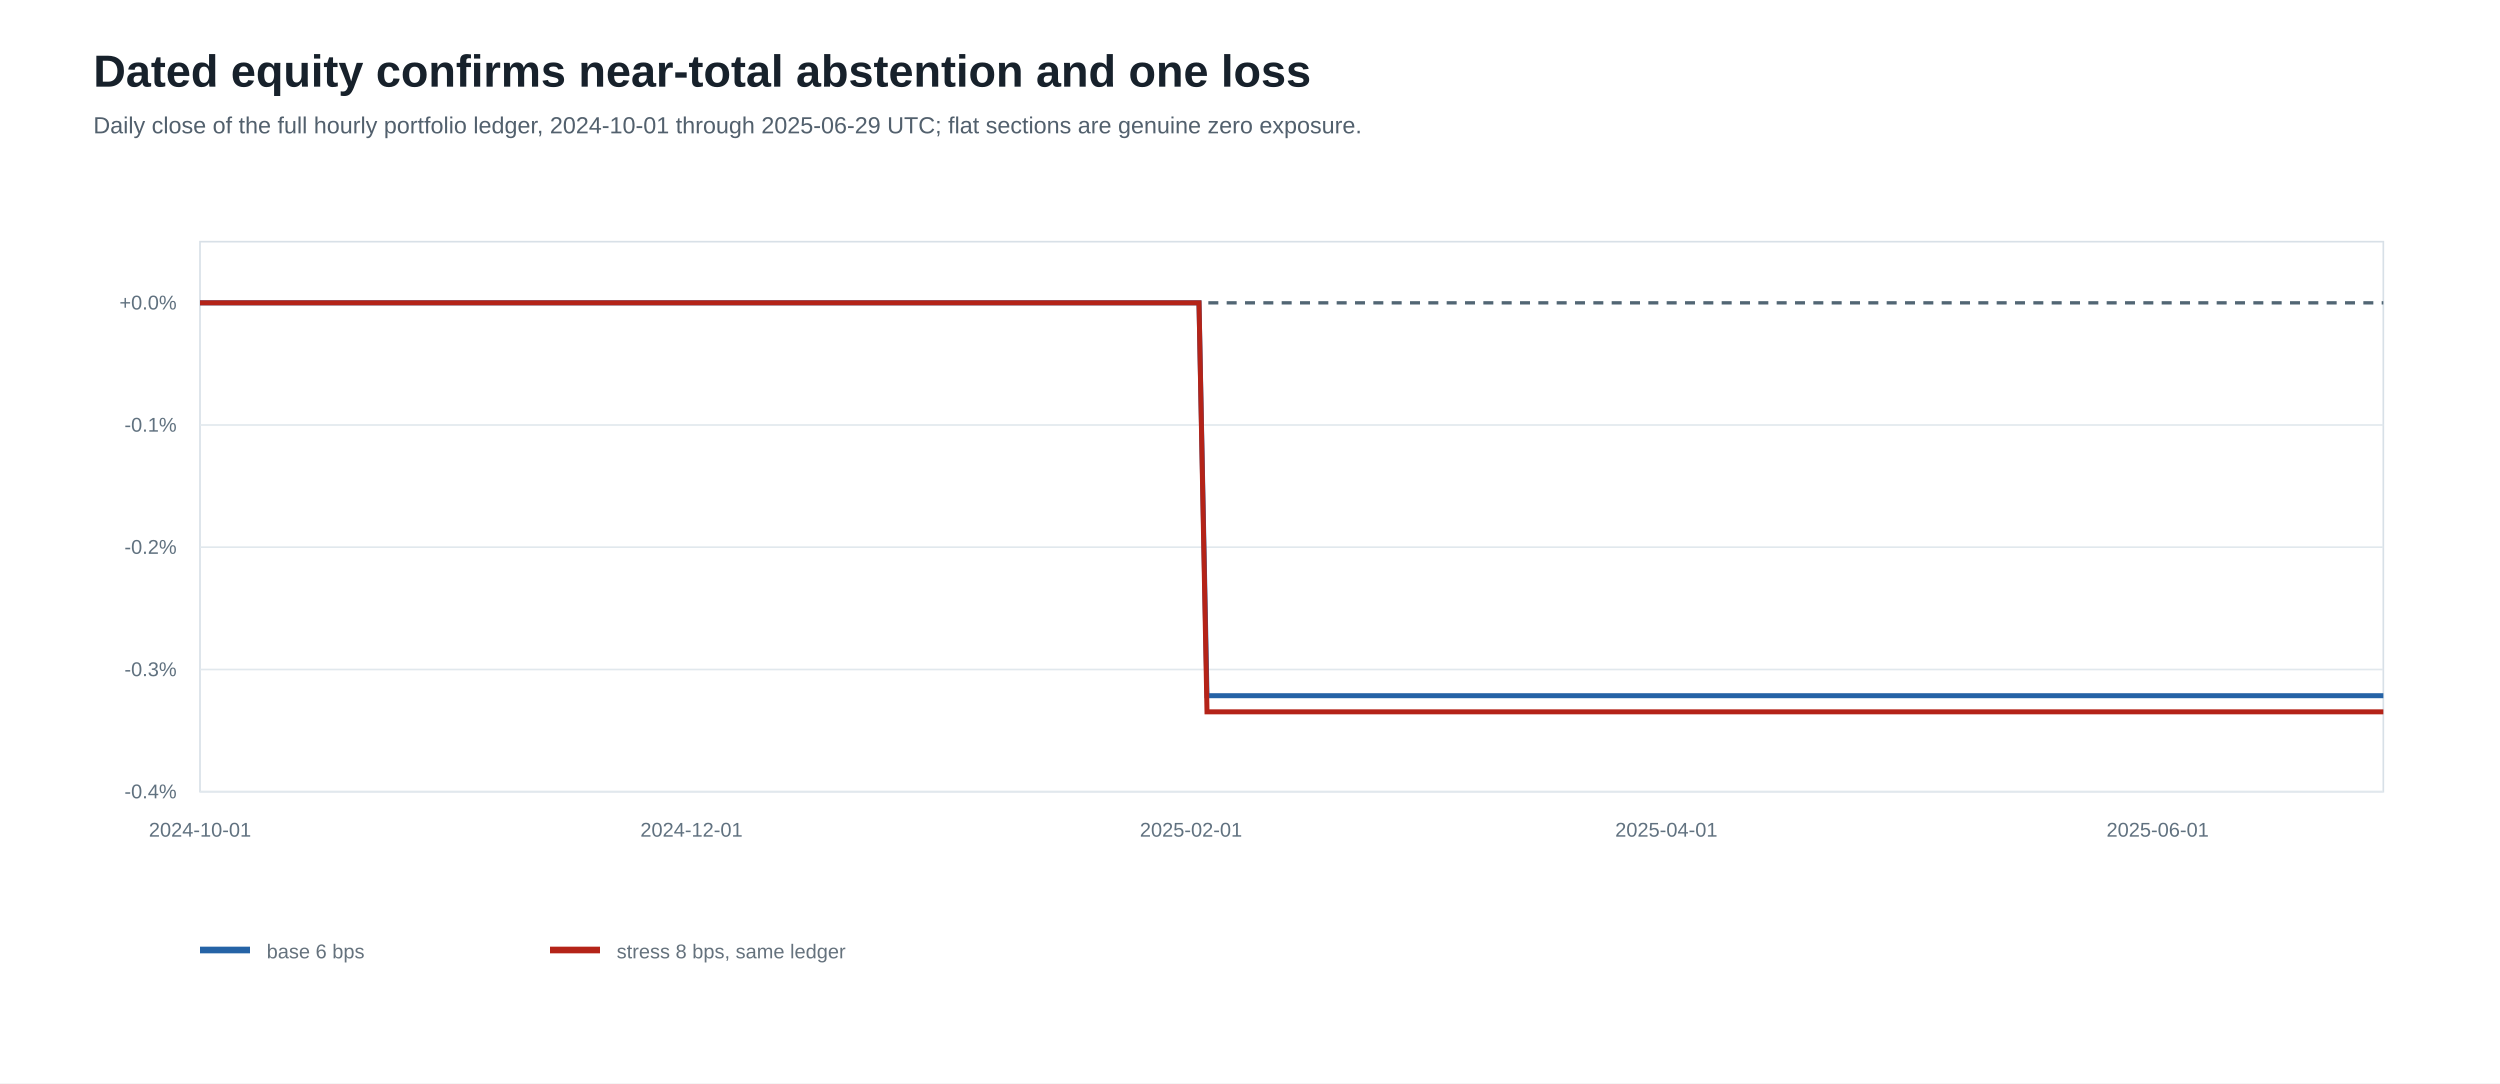
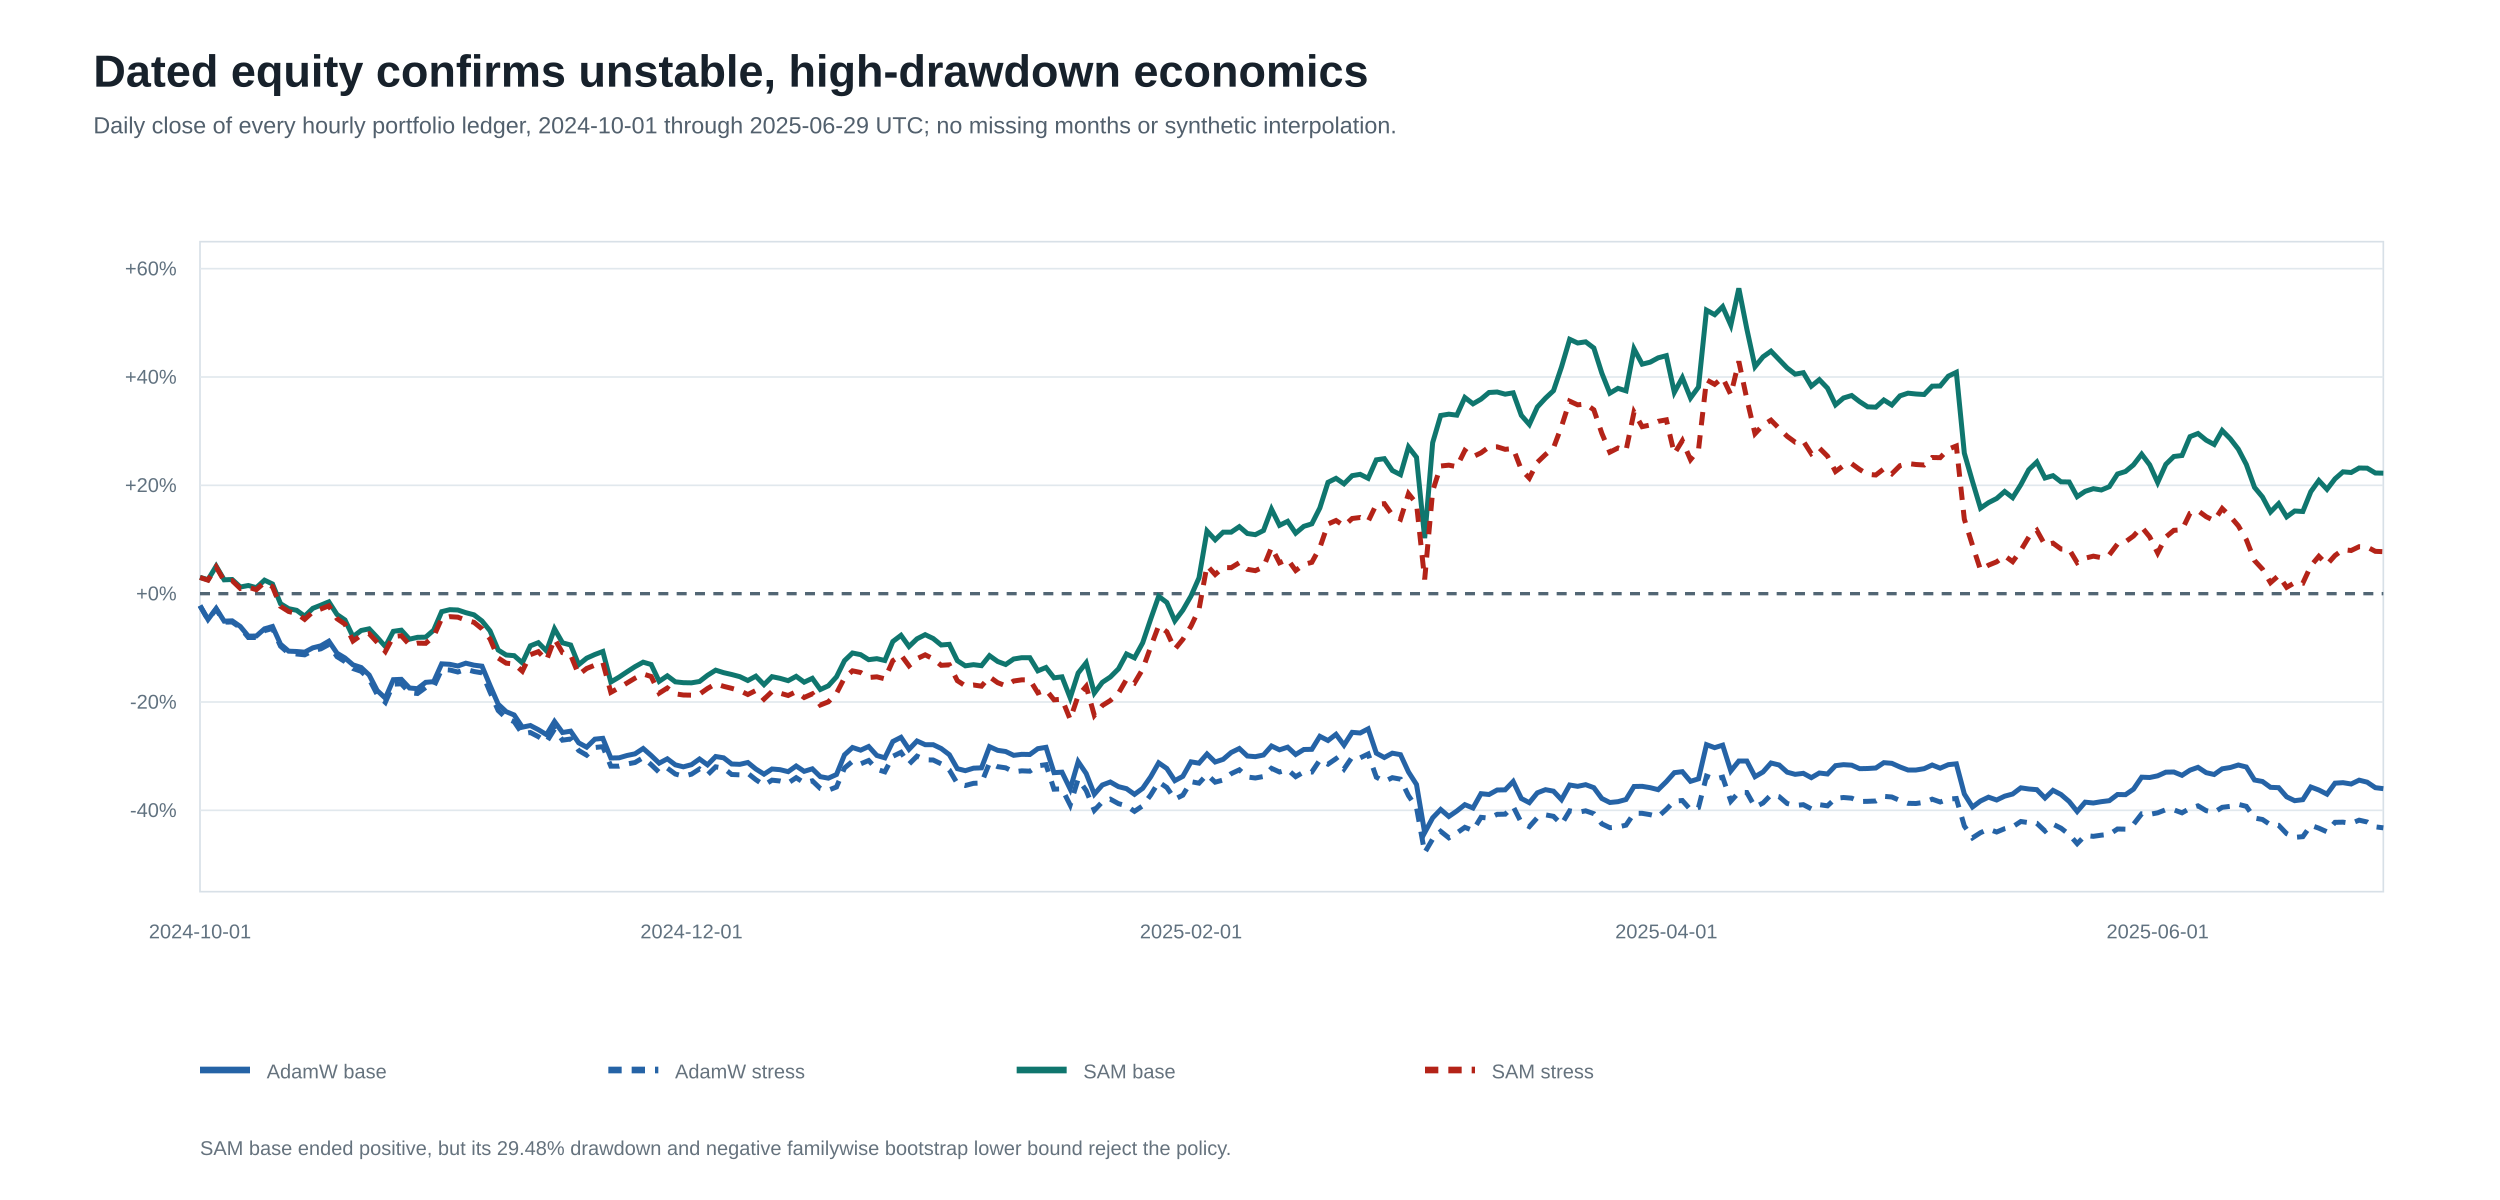
- <svg xmlns="http://www.w3.org/2000/svg" width="1500" height="650" viewBox="0 0 1500 650" role="img" aria-labelledby="title desc">
+ <svg xmlns="http://www.w3.org/2000/svg" width="1500" height="720" viewBox="0 0 1500 720" role="img" aria-labelledby="title desc">
  <rect width="100%" height="100%" fill="#ffffff" />
  <style>text{font-family:"Segoe UI",Arial,sans-serif;letter-spacing:0}.title{font-size:27px;font-weight:700;fill:#17212b}.subtitle{font-size:14px;fill:#52606d}.label{font-size:13px;fill:#263746}.axis{font-size:12px;fill:#60717f}.value{font-size:12px;font-weight:650;fill:#263746}.note{font-size:12px;fill:#65727d}.grid{stroke:#e1e8ed;stroke-width:1}.zero{stroke:#526674;stroke-width:2;stroke-dasharray:6 5}</style>
-   <text x="56" y="52" class="title">Dated equity confirms near-total abstention and one loss</text>
-   <text x="56" y="80" class="subtitle">Daily close of the full hourly portfolio ledger, 2024-10-01 through 2025-06-29 UTC; flat sections are genuine zero exposure.</text>
-   <rect x="120" y="145" width="1310" height="330" fill="#ffffff" stroke="#d8e0e7" />
-   <line x1="120" y1="475.0" x2="1430" y2="475.0" class="grid" />
-   <text x="106" y="479.0" text-anchor="end" class="axis">-0.4%</text>
-   <line x1="120" y1="401.7" x2="1430" y2="401.7" class="grid" />
-   <text x="106" y="405.7" text-anchor="end" class="axis">-0.3%</text>
-   <line x1="120" y1="328.3" x2="1430" y2="328.3" class="grid" />
-   <text x="106" y="332.3" text-anchor="end" class="axis">-0.2%</text>
-   <line x1="120" y1="255.0" x2="1430" y2="255.0" class="grid" />
-   <text x="106" y="259.0" text-anchor="end" class="axis">-0.1%</text>
-   <line x1="120" y1="181.7" x2="1430" y2="181.7" class="zero" />
-   <text x="106" y="185.7" text-anchor="end" class="axis">+0.0%</text>
-   <polyline points="120.0,181.7 124.8,181.7 129.7,181.7 134.5,181.7 139.3,181.7 144.2,181.7 149.0,181.7 153.8,181.7 158.7,181.7 163.5,181.7 168.3,181.7 173.2,181.7 178.0,181.7 182.8,181.7 187.7,181.7 192.5,181.7 197.3,181.7 202.2,181.7 207.0,181.7 211.8,181.7 216.7,181.7 221.5,181.7 226.3,181.7 231.2,181.7 236.0,181.7 240.8,181.7 245.7,181.7 250.5,181.7 255.4,181.7 260.2,181.7 265.0,181.7 269.9,181.7 274.7,181.7 279.5,181.7 284.4,181.7 289.2,181.7 294.0,181.7 298.9,181.7 303.7,181.7 308.5,181.7 313.4,181.7 318.2,181.7 323.0,181.7 327.9,181.7 332.7,181.7 337.5,181.7 342.4,181.7 347.2,181.7 352.0,181.7 356.9,181.7 361.7,181.7 366.5,181.7 371.4,181.7 376.2,181.7 381.0,181.7 385.9,181.7 390.7,181.7 395.5,181.7 400.4,181.7 405.2,181.7 410.0,181.7 414.9,181.7 419.7,181.7 424.5,181.7 429.4,181.7 434.2,181.7 439.0,181.7 443.9,181.7 448.7,181.7 453.5,181.7 458.4,181.7 463.2,181.7 468.0,181.7 472.9,181.7 477.7,181.7 482.5,181.7 487.4,181.7 492.2,181.7 497.0,181.7 501.9,181.7 506.7,181.7 511.5,181.7 516.4,181.7 521.2,181.7 526.1,181.7 530.9,181.7 535.7,181.7 540.6,181.7 545.4,181.7 550.2,181.7 555.1,181.7 559.9,181.7 564.7,181.7 569.6,181.7 574.4,181.7 579.2,181.7 584.1,181.7 588.9,181.7 593.7,181.7 598.6,181.7 603.4,181.7 608.2,181.7 613.1,181.7 617.9,181.7 622.7,181.7 627.6,181.7 632.4,181.7 637.2,181.7 642.1,181.7 646.9,181.7 651.7,181.7 656.6,181.7 661.4,181.7 666.2,181.7 671.1,181.7 675.9,181.7 680.7,181.7 685.6,181.7 690.4,181.7 695.2,181.7 700.1,181.7 704.9,181.7 709.7,181.7 714.6,181.7 719.4,181.7 724.2,417.4 729.1,417.4 733.9,417.4 738.7,417.4 743.6,417.4 748.4,417.4 753.2,417.4 758.1,417.4 762.9,417.4 767.7,417.4 772.6,417.4 777.4,417.4 782.3,417.4 787.1,417.4 791.9,417.4 796.8,417.4 801.6,417.4 806.4,417.4 811.3,417.4 816.1,417.4 820.9,417.4 825.8,417.4 830.6,417.4 835.4,417.4 840.3,417.4 845.1,417.4 849.9,417.4 854.8,417.4 859.6,417.4 864.4,417.4 869.3,417.4 874.1,417.4 878.9,417.4 883.8,417.4 888.6,417.4 893.4,417.4 898.3,417.4 903.1,417.4 907.9,417.4 912.8,417.4 917.6,417.4 922.4,417.4 927.3,417.4 932.1,417.4 936.9,417.4 941.8,417.4 946.6,417.4 951.4,417.4 956.3,417.4 961.1,417.4 965.9,417.4 970.8,417.4 975.6,417.4 980.4,417.4 985.3,417.4 990.1,417.4 994.9,417.4 999.8,417.4 1004.6,417.4 1009.4,417.4 1014.3,417.4 1019.1,417.4 1023.9,417.4 1028.8,417.4 1033.6,417.4 1038.5,417.4 1043.3,417.4 1048.1,417.4 1053.0,417.4 1057.8,417.4 1062.6,417.4 1067.5,417.4 1072.3,417.4 1077.1,417.4 1082.0,417.4 1086.8,417.4 1091.6,417.4 1096.5,417.4 1101.3,417.4 1106.1,417.4 1111.0,417.4 1115.8,417.4 1120.6,417.4 1125.5,417.4 1130.3,417.4 1135.1,417.4 1140.0,417.4 1144.8,417.4 1149.6,417.4 1154.5,417.4 1159.3,417.4 1164.1,417.4 1169.0,417.4 1173.8,417.4 1178.6,417.4 1183.5,417.4 1188.3,417.4 1193.1,417.4 1198.0,417.4 1202.8,417.4 1207.6,417.4 1212.5,417.4 1217.3,417.4 1222.1,417.4 1227.0,417.4 1231.8,417.4 1236.6,417.4 1241.5,417.4 1246.3,417.4 1251.1,417.4 1256.0,417.4 1260.8,417.4 1265.6,417.4 1270.5,417.4 1275.3,417.4 1280.1,417.4 1285.0,417.4 1289.8,417.4 1294.6,417.4 1299.5,417.4 1304.3,417.4 1309.2,417.4 1314.0,417.4 1318.8,417.4 1323.7,417.4 1328.5,417.4 1333.3,417.4 1338.2,417.4 1343.0,417.4 1347.8,417.4 1352.7,417.4 1357.5,417.4 1362.3,417.4 1367.2,417.4 1372.0,417.4 1376.8,417.4 1381.7,417.4 1386.5,417.4 1391.3,417.4 1396.2,417.4 1401.0,417.4 1405.8,417.4 1410.7,417.4 1415.5,417.4 1420.3,417.4 1425.2,417.4 1430.0,417.4" fill="none" stroke="#2563a6" stroke-width="3" />
-   <polyline points="120.0,181.7 124.8,181.7 129.7,181.7 134.5,181.7 139.3,181.7 144.2,181.7 149.0,181.7 153.8,181.7 158.7,181.7 163.5,181.7 168.3,181.7 173.2,181.7 178.0,181.7 182.8,181.7 187.7,181.7 192.5,181.7 197.3,181.7 202.2,181.7 207.0,181.7 211.8,181.7 216.7,181.7 221.5,181.7 226.3,181.7 231.2,181.7 236.0,181.7 240.8,181.7 245.7,181.7 250.5,181.7 255.4,181.7 260.2,181.7 265.0,181.7 269.9,181.7 274.7,181.7 279.5,181.7 284.4,181.7 289.2,181.7 294.0,181.7 298.9,181.7 303.7,181.7 308.5,181.7 313.4,181.7 318.2,181.7 323.0,181.7 327.9,181.7 332.7,181.7 337.5,181.7 342.4,181.7 347.2,181.7 352.0,181.7 356.9,181.7 361.7,181.7 366.5,181.7 371.4,181.7 376.2,181.7 381.0,181.7 385.9,181.7 390.7,181.7 395.5,181.7 400.4,181.7 405.2,181.7 410.0,181.7 414.9,181.7 419.7,181.7 424.5,181.7 429.4,181.7 434.2,181.7 439.0,181.7 443.9,181.7 448.7,181.7 453.5,181.7 458.4,181.7 463.2,181.7 468.0,181.7 472.9,181.7 477.7,181.7 482.5,181.7 487.4,181.7 492.2,181.7 497.0,181.7 501.9,181.7 506.7,181.7 511.5,181.7 516.4,181.7 521.2,181.7 526.1,181.7 530.9,181.7 535.7,181.7 540.6,181.7 545.4,181.7 550.2,181.7 555.1,181.7 559.9,181.7 564.7,181.7 569.6,181.7 574.4,181.7 579.2,181.7 584.1,181.7 588.9,181.7 593.7,181.7 598.6,181.7 603.4,181.7 608.2,181.7 613.1,181.7 617.9,181.7 622.7,181.7 627.6,181.7 632.4,181.7 637.2,181.7 642.1,181.7 646.9,181.7 651.7,181.7 656.6,181.7 661.4,181.7 666.2,181.7 671.1,181.7 675.9,181.7 680.7,181.7 685.6,181.7 690.4,181.7 695.2,181.7 700.1,181.7 704.9,181.7 709.7,181.7 714.6,181.7 719.4,181.7 724.2,427.1 729.1,427.1 733.9,427.1 738.7,427.1 743.6,427.1 748.4,427.1 753.2,427.1 758.1,427.1 762.9,427.1 767.7,427.1 772.6,427.1 777.4,427.1 782.3,427.1 787.1,427.1 791.9,427.1 796.8,427.1 801.6,427.1 806.4,427.1 811.3,427.1 816.1,427.1 820.9,427.1 825.8,427.1 830.6,427.1 835.4,427.1 840.3,427.1 845.1,427.1 849.9,427.1 854.8,427.1 859.6,427.1 864.4,427.1 869.3,427.1 874.1,427.1 878.9,427.1 883.8,427.1 888.6,427.1 893.4,427.1 898.3,427.1 903.1,427.1 907.9,427.1 912.8,427.1 917.6,427.1 922.4,427.1 927.3,427.1 932.1,427.1 936.9,427.1 941.8,427.1 946.6,427.1 951.4,427.1 956.3,427.1 961.1,427.1 965.9,427.1 970.8,427.1 975.6,427.1 980.4,427.1 985.3,427.1 990.1,427.1 994.9,427.1 999.8,427.1 1004.6,427.1 1009.4,427.1 1014.3,427.1 1019.1,427.1 1023.9,427.1 1028.8,427.1 1033.6,427.1 1038.5,427.1 1043.3,427.1 1048.1,427.1 1053.0,427.1 1057.8,427.1 1062.6,427.1 1067.5,427.1 1072.3,427.1 1077.1,427.1 1082.0,427.1 1086.8,427.1 1091.6,427.1 1096.5,427.1 1101.3,427.1 1106.1,427.1 1111.0,427.1 1115.8,427.1 1120.6,427.1 1125.5,427.1 1130.3,427.1 1135.1,427.1 1140.0,427.1 1144.8,427.1 1149.6,427.1 1154.5,427.1 1159.3,427.1 1164.1,427.1 1169.0,427.1 1173.8,427.1 1178.6,427.1 1183.5,427.1 1188.3,427.1 1193.1,427.1 1198.0,427.1 1202.8,427.1 1207.6,427.1 1212.5,427.1 1217.3,427.1 1222.1,427.1 1227.0,427.1 1231.8,427.1 1236.6,427.1 1241.5,427.1 1246.3,427.1 1251.1,427.1 1256.0,427.1 1260.8,427.1 1265.6,427.1 1270.5,427.1 1275.3,427.1 1280.1,427.1 1285.0,427.1 1289.8,427.1 1294.6,427.1 1299.5,427.1 1304.3,427.1 1309.2,427.1 1314.0,427.1 1318.8,427.1 1323.7,427.1 1328.5,427.1 1333.3,427.1 1338.2,427.1 1343.0,427.1 1347.8,427.1 1352.7,427.1 1357.5,427.1 1362.3,427.1 1367.2,427.1 1372.0,427.1 1376.8,427.1 1381.7,427.1 1386.5,427.1 1391.3,427.1 1396.2,427.1 1401.0,427.1 1405.8,427.1 1410.7,427.1 1415.5,427.1 1420.3,427.1 1425.2,427.1 1430.0,427.1" fill="none" stroke="#b42318" stroke-width="3" />
-   <text x="120.0" y="502" text-anchor="middle" class="axis">2024-10-01</text>
-   <text x="414.9" y="502" text-anchor="middle" class="axis">2024-12-01</text>
-   <text x="714.6" y="502" text-anchor="middle" class="axis">2025-02-01</text>
-   <text x="999.8" y="502" text-anchor="middle" class="axis">2025-04-01</text>
-   <text x="1294.6" y="502" text-anchor="middle" class="axis">2025-06-01</text>
-   <line x1="120" y1="570" x2="150" y2="570" stroke="#2563a6" stroke-width="4" />
-   <text x="160" y="575" class="note">base 6 bps</text>
-   <line x1="330" y1="570" x2="360" y2="570" stroke="#b42318" stroke-width="4" />
-   <text x="370" y="575" class="note">stress 8 bps, same ledger</text>
+   <text x="56" y="52" class="title">Dated equity confirms unstable, high-drawdown economics</text>
+   <text x="56" y="80" class="subtitle">Daily close of every hourly portfolio ledger, 2024-10-01 through 2025-06-29 UTC; no missing months or synthetic interpolation.</text>
+   <rect x="120" y="145" width="1310" height="390" fill="#ffffff" stroke="#d8e0e7" />
+   <line x1="120" y1="486.2" x2="1430" y2="486.2" class="grid" />
+   <text x="106" y="490.2" text-anchor="end" class="axis">-40%</text>
+   <line x1="120" y1="421.2" x2="1430" y2="421.2" class="grid" />
+   <text x="106" y="425.2" text-anchor="end" class="axis">-20%</text>
+   <line x1="120" y1="356.2" x2="1430" y2="356.2" class="zero" />
+   <text x="106" y="360.2" text-anchor="end" class="axis">+0%</text>
+   <line x1="120" y1="291.2" x2="1430" y2="291.2" class="grid" />
+   <text x="106" y="295.2" text-anchor="end" class="axis">+20%</text>
+   <line x1="120" y1="226.2" x2="1430" y2="226.2" class="grid" />
+   <text x="106" y="230.2" text-anchor="end" class="axis">+40%</text>
+   <line x1="120" y1="161.2" x2="1430" y2="161.2" class="grid" />
+   <text x="106" y="165.2" text-anchor="end" class="axis">+60%</text>
+   <polyline points="120.0,363.4 124.8,371.7 129.7,365.1 134.5,372.7 139.3,372.5 144.2,375.9 149.0,381.7 153.8,381.6 158.7,377.3 163.5,375.9 168.3,386.5 173.2,390.7 178.0,390.9 182.8,391.3 187.7,388.7 192.5,387.5 197.3,384.7 202.2,391.9 207.0,394.8 211.8,398.9 216.7,400.5 221.5,405.0 226.3,414.3 231.2,418.9 236.0,407.8 240.8,407.6 245.7,412.8 250.5,413.2 255.4,409.4 260.2,409.0 265.0,398.3 269.9,398.6 274.7,399.6 279.5,397.9 284.4,399.1 289.2,399.7 294.0,411.2 298.9,422.5 303.7,427.0 308.5,429.0 313.4,436.3 318.2,435.3 323.0,437.8 327.9,440.8 332.7,432.9 337.5,439.5 342.4,438.7 347.2,445.7 352.0,448.3 356.9,443.5 361.7,443.0 366.5,454.8 371.4,454.7 376.2,453.3 381.0,452.3 385.9,449.1 390.7,453.3 395.5,457.9 400.4,455.3 405.2,458.9 410.0,460.1 414.9,458.8 419.7,455.4 424.5,458.9 429.4,453.9 434.2,454.7 439.0,458.4 443.9,458.6 448.7,457.5 453.5,461.4 458.4,464.5 463.2,461.4 468.0,461.8 472.9,463.0 477.7,459.6 482.5,462.8 487.4,461.3 492.2,466.0 497.0,466.9 501.9,464.7 506.7,452.9 511.5,448.5 516.4,450.1 521.2,447.9 526.1,453.3 530.9,454.7 535.7,444.9 540.6,442.4 545.4,449.6 550.2,444.6 555.1,446.8 559.9,446.8 564.7,449.1 569.6,452.8 574.4,461.2 579.2,462.4 584.1,460.9 588.9,460.7 593.7,448.0 598.6,450.2 603.4,450.9 608.2,453.2 613.1,452.6 617.9,452.7 622.7,449.2 627.6,448.4 632.4,463.6 637.2,463.3 642.1,473.4 646.9,457.0 651.7,464.1 656.6,476.5 661.4,471.0 666.2,469.2 671.1,472.0 675.9,473.2 680.7,476.6 685.6,473.0 690.4,466.1 695.2,457.7 700.1,461.1 704.9,468.4 709.7,465.8 714.6,457.1 719.4,457.9 724.2,452.4 729.1,457.2 733.9,455.6 738.7,451.5 743.6,449.1 748.4,453.6 753.2,454.0 758.1,453.0 762.9,447.6 767.7,449.9 772.6,448.3 777.4,452.7 782.3,449.7 787.1,449.6 791.9,441.8 796.8,444.3 801.6,440.6 806.4,447.1 811.3,439.4 816.1,439.8 820.9,437.3 825.8,451.9 830.6,454.5 835.4,451.9 840.3,452.8 845.1,463.2 849.9,470.7 854.8,499.6 859.6,490.7 864.4,485.7 869.3,489.9 874.1,486.6 878.9,482.8 883.8,484.8 888.6,476.2 893.4,476.7 898.3,474.0 903.1,473.9 907.9,468.9 912.8,479.1 917.6,481.6 922.4,475.7 927.3,473.8 932.1,474.7 936.9,479.8 941.8,471.0 946.6,471.8 951.4,470.8 956.3,472.6 961.1,479.1 965.9,481.5 970.8,481.0 975.6,479.7 980.4,471.9 985.3,471.8 990.1,472.6 994.9,473.8 999.8,469.0 1004.6,463.6 1009.4,463.0 1014.3,468.8 1019.1,467.3 1023.9,446.8 1028.8,448.6 1033.6,447.1 1038.5,462.6 1043.3,456.6 1048.1,456.6 1053.0,466.0 1057.8,463.2 1062.6,457.8 1067.5,459.0 1072.3,463.3 1077.1,464.6 1082.0,464.0 1086.8,466.6 1091.6,463.8 1096.5,464.4 1101.3,459.4 1106.1,458.8 1111.0,459.1 1115.8,461.2 1120.6,461.1 1125.5,460.8 1130.3,457.6 1135.1,458.0 1140.0,460.2 1144.8,462.0 1149.6,462.0 1154.5,461.2 1159.3,459.0 1164.1,460.9 1169.0,458.8 1173.8,458.3 1178.6,476.4 1183.5,484.2 1188.3,480.6 1193.1,478.3 1198.0,480.0 1202.8,477.7 1207.6,476.4 1212.5,472.7 1217.3,473.4 1222.1,473.8 1227.0,478.8 1231.8,474.2 1236.6,476.7 1241.5,480.9 1246.3,486.9 1251.1,481.3 1256.0,481.8 1260.8,481.0 1265.6,480.4 1270.5,476.7 1275.3,476.8 1280.1,473.5 1285.0,466.3 1289.8,466.5 1294.6,465.5 1299.5,463.3 1304.3,463.2 1309.2,465.2 1314.0,462.1 1318.8,460.4 1323.7,463.6 1328.5,464.7 1333.3,461.3 1338.2,460.5 1343.0,459.0 1347.8,460.2 1352.7,468.0 1357.5,468.9 1362.3,472.4 1367.2,472.6 1372.0,478.1 1376.8,480.4 1381.7,479.8 1386.5,472.2 1391.3,474.0 1396.2,476.5 1401.0,469.9 1405.8,469.6 1410.7,470.4 1415.5,468.1 1420.3,469.3 1425.2,472.6 1430.0,473.2" fill="none" stroke="#2563a6" stroke-width="3" />
+   <polyline points="120.0,363.4 124.8,371.9 129.7,365.4 134.5,373.3 139.3,373.2 144.2,376.6 149.0,382.5 153.8,382.5 158.7,378.4 163.5,377.1 168.3,387.7 173.2,392.0 178.0,392.4 182.8,392.9 187.7,390.4 192.5,389.3 197.3,386.7 202.2,394.0 207.0,397.0 211.8,401.1 216.7,402.8 221.5,407.4 226.3,416.7 231.2,421.4 236.0,410.5 240.8,410.3 245.7,415.6 250.5,416.1 255.4,412.5 260.2,412.1 265.0,401.7 269.9,402.0 274.7,403.2 279.5,401.6 284.4,402.9 289.2,403.7 294.0,415.2 298.9,426.3 303.7,430.9 308.5,433.0 313.4,440.3 318.2,439.5 323.0,442.0 327.9,445.2 332.7,437.5 337.5,444.1 342.4,443.4 347.2,450.3 352.0,453.1 356.9,448.5 361.7,448.0 366.5,459.7 371.4,459.7 376.2,458.4 381.0,457.5 385.9,454.6 390.7,458.8 395.5,463.4 400.4,460.9 405.2,464.4 410.0,465.7 414.9,464.5 419.7,461.4 424.5,464.9 429.4,460.1 434.2,460.9 439.0,464.7 443.9,464.9 448.7,464.0 453.5,467.8 458.4,471.1 463.2,468.1 468.0,468.6 472.9,469.8 477.7,466.6 482.5,469.7 487.4,468.5 492.2,473.1 497.0,474.1 501.9,472.2 506.7,460.8 511.5,456.8 516.4,458.3 521.2,456.3 526.1,461.6 530.9,463.1 535.7,453.8 540.6,451.4 545.4,458.5 550.2,453.7 555.1,455.9 559.9,456.0 564.7,458.3 569.6,462.0 574.4,470.1 579.2,471.3 584.1,470.0 588.9,469.8 593.7,457.7 598.6,460.0 603.4,460.7 608.2,463.1 613.1,462.5 617.9,462.7 622.7,459.5 627.6,458.8 632.4,473.5 637.2,473.3 642.1,483.0 646.9,467.4 651.7,474.3 656.6,486.2 661.4,481.1 666.2,479.5 671.1,482.2 675.9,483.5 680.7,486.8 685.6,483.5 690.4,477.0 695.2,469.2 700.1,472.5 704.9,479.5 709.7,477.1 714.6,469.0 719.4,469.9 724.2,464.7 729.1,469.3 733.9,468.0 738.7,464.2 743.6,461.9 748.4,466.2 753.2,466.8 758.1,465.9 762.9,461.0 767.7,463.2 772.6,461.8 777.4,466.0 782.3,463.2 787.1,463.2 791.9,456.0 796.8,458.5 801.6,455.2 806.4,461.4 811.3,454.2 816.1,454.7 820.9,452.4 825.8,466.3 830.6,468.9 835.4,466.6 840.3,467.5 845.1,477.4 849.9,484.5 854.8,511.6 859.6,503.4 864.4,498.8 869.3,502.7 874.1,499.8 878.9,496.4 883.8,498.3 888.6,490.4 893.4,490.9 898.3,488.6 903.1,488.5 907.9,483.9 912.8,493.6 917.6,496.0 922.4,490.6 927.3,488.9 932.1,489.8 936.9,494.6 941.8,486.5 946.6,487.4 951.4,486.5 956.3,488.2 961.1,494.3 965.9,496.6 970.8,496.2 975.6,495.1 980.4,488.0 985.3,488.0 990.1,488.8 994.9,490.0 999.8,485.6 1004.6,480.7 1009.4,480.3 1014.3,485.8 1019.1,484.5 1023.9,465.7 1028.8,467.5 1033.6,466.3 1038.5,480.7 1043.3,475.4 1048.1,475.5 1053.0,484.2 1057.8,481.8 1062.6,476.9 1067.5,478.0 1072.3,482.1 1077.1,483.3 1082.0,482.8 1086.8,485.3 1091.6,482.8 1096.5,483.5 1101.3,479.0 1106.1,478.5 1111.0,478.9 1115.8,480.9 1120.6,480.8 1125.5,480.6 1130.3,477.8 1135.1,478.2 1140.0,480.3 1144.8,482.0 1149.6,482.1 1154.5,481.4 1159.3,479.5 1164.1,481.2 1169.0,479.5 1173.8,479.1 1178.6,495.6 1183.5,502.7 1188.3,499.6 1193.1,497.5 1198.0,499.2 1202.8,497.2 1207.6,496.1 1212.5,492.9 1217.3,493.6 1222.1,494.0 1227.0,498.6 1231.8,494.5 1236.6,496.9 1241.5,500.7 1246.3,506.2 1251.1,501.3 1256.0,501.8 1260.8,501.1 1265.6,500.6 1270.5,497.4 1275.3,497.5 1280.1,494.6 1285.0,488.3 1289.8,488.6 1294.6,487.7 1299.5,485.8 1304.3,485.9 1309.2,487.7 1314.0,485.0 1318.8,483.5 1323.7,486.4 1328.5,487.4 1333.3,484.4 1338.2,483.8 1343.0,482.6 1347.8,483.8 1352.7,490.8 1357.5,491.7 1362.3,494.9 1367.2,495.2 1372.0,500.2 1376.8,502.4 1381.7,502.0 1386.5,495.2 1391.3,496.9 1396.2,499.1 1401.0,493.4 1405.8,493.3 1410.7,494.0 1415.5,492.1 1420.3,493.2 1425.2,496.1 1430.0,496.7" fill="none" stroke="#2563a6" stroke-width="3" stroke-dasharray="8 6" />
+   <polyline points="120.0,346.4 124.8,347.8 129.7,339.7 134.5,347.9 139.3,347.7 144.2,352.2 149.0,351.3 153.8,352.6 158.7,348.1 163.5,350.4 168.3,362.2 173.2,365.2 178.0,366.2 182.8,369.7 187.7,365.0 192.5,363.1 197.3,361.1 202.2,368.7 207.0,372.0 211.8,382.0 216.7,378.3 221.5,377.3 226.3,382.4 231.2,387.9 236.0,378.8 240.8,378.1 245.7,383.5 250.5,382.4 255.4,382.3 260.2,378.1 265.0,367.0 269.9,365.8 274.7,366.0 279.5,367.6 284.4,368.9 289.2,372.6 294.0,378.5 298.9,390.0 303.7,393.0 308.5,393.4 313.4,397.7 318.2,387.5 323.0,385.6 327.9,390.6 332.7,377.3 337.5,385.7 342.4,387.0 347.2,398.8 352.0,394.9 356.9,392.7 361.7,390.9 366.5,409.2 371.4,406.3 376.2,403.1 381.0,400.0 385.9,397.3 390.7,398.7 395.5,408.8 400.4,405.5 405.2,409.1 410.0,409.6 414.9,409.7 419.7,408.9 424.5,405.2 429.4,402.1 434.2,403.6 439.0,404.7 443.9,406.0 448.7,408.3 453.5,405.7 458.4,410.8 463.2,406.0 468.0,407.0 472.9,408.4 477.7,405.8 482.5,409.3 487.4,407.0 492.2,413.7 497.0,411.5 501.9,406.1 506.7,396.4 511.5,391.8 516.4,392.8 521.2,395.8 526.1,395.2 530.9,396.3 535.7,384.9 540.6,381.2 545.4,387.9 550.2,383.3 555.1,380.8 559.9,383.1 564.7,387.0 569.6,386.6 574.4,396.4 579.2,399.5 584.1,398.8 588.9,399.4 593.7,393.4 598.6,396.9 603.4,398.7 608.2,395.4 613.1,394.6 617.9,394.6 622.7,402.5 627.6,400.5 632.4,406.7 637.2,406.1 642.1,418.7 646.9,403.8 651.7,397.7 656.6,415.8 661.4,409.4 666.2,406.2 671.1,401.3 675.9,392.4 680.7,394.7 685.6,385.7 690.4,371.5 695.2,357.8 700.1,361.5 704.9,372.5 709.7,366.1 714.6,357.6 719.4,346.7 724.2,318.6 729.1,323.9 733.9,319.3 738.7,319.3 743.6,316.0 748.4,320.1 753.2,320.8 758.1,318.3 762.9,305.5 767.7,315.2 772.6,312.8 777.4,319.9 782.3,315.8 787.1,314.3 791.9,304.8 796.8,289.4 801.6,287.0 806.4,290.3 811.3,285.4 816.1,284.6 820.9,287.0 825.8,275.9 830.6,275.2 835.4,282.3 840.3,284.8 845.1,268.2 849.9,274.4 854.8,322.9 859.6,265.6 864.4,249.3 869.3,248.5 874.1,249.1 878.9,238.5 883.8,242.3 888.6,239.5 893.4,235.5 898.3,235.2 903.1,236.5 907.9,235.7 912.8,249.2 917.6,254.7 922.4,244.2 927.3,238.9 932.1,234.4 936.9,220.2 941.8,203.6 946.6,205.8 951.4,205.1 956.3,208.8 961.1,223.9 965.9,235.9 970.8,233.0 975.6,234.5 980.4,209.3 985.3,218.5 990.1,217.3 994.9,214.7 999.8,213.4 1004.6,235.4 1009.4,226.6 1014.3,238.8 1019.1,232.2 1023.9,186.1 1028.8,188.8 1033.6,184.0 1038.5,195.1 1043.3,173.0 1048.1,197.4 1053.0,220.0 1057.8,214.1 1062.6,210.7 1067.5,215.8 1072.3,220.8 1077.1,224.5 1082.0,223.6 1086.8,231.7 1091.6,227.8 1096.5,232.9 1101.3,242.9 1106.1,238.8 1111.0,237.3 1115.8,241.0 1120.6,244.1 1125.5,244.3 1130.3,240.0 1135.1,243.0 1140.0,237.5 1144.8,235.9 1149.6,236.4 1154.5,236.7 1159.3,231.7 1164.1,231.6 1169.0,225.7 1173.8,223.4 1178.6,271.9 1183.5,288.9 1188.3,304.9 1193.1,301.6 1198.0,299.1 1202.8,294.9 1207.6,298.6 1212.5,290.8 1217.3,281.8 1222.1,277.2 1227.0,286.8 1231.8,285.4 1236.6,289.1 1241.5,289.2 1246.3,298.0 1251.1,294.8 1256.0,293.2 1260.8,294.0 1265.6,292.0 1270.5,284.4 1275.3,282.9 1280.1,278.9 1285.0,272.5 1289.8,278.9 1294.6,289.5 1299.5,278.6 1304.3,273.9 1309.2,273.3 1314.0,262.0 1318.8,260.1 1323.7,264.1 1328.5,266.7 1333.3,258.3 1338.2,263.3 1343.0,269.5 1347.8,278.7 1352.7,292.4 1357.5,298.2 1362.3,307.2 1367.2,302.2 1372.0,310.1 1376.8,306.6 1381.7,306.9 1386.5,295.0 1391.3,288.3 1396.2,293.6 1401.0,287.3 1405.8,283.1 1410.7,283.5 1415.5,280.8 1420.3,280.9 1425.2,283.8 1430.0,283.9" fill="none" stroke="#0f766e" stroke-width="3" />
+   <polyline points="120.0,346.5 124.8,348.1 129.7,340.2 134.5,348.5 139.3,348.4 144.2,353.1 149.0,352.3 153.8,353.8 158.7,349.5 163.5,352.0 168.3,363.8 173.2,366.9 178.0,368.1 182.8,371.6 187.7,367.1 192.5,365.4 197.3,363.5 202.2,371.2 207.0,374.5 211.8,384.6 216.7,381.1 221.5,380.2 226.3,385.4 231.2,390.9 236.0,381.9 240.8,381.4 245.7,386.9 250.5,385.9 255.4,386.0 260.2,381.9 265.0,371.1 269.9,370.0 274.7,370.3 279.5,372.1 284.4,373.4 289.2,377.3 294.0,383.3 298.9,394.8 303.7,397.9 308.5,398.4 313.4,402.7 318.2,392.8 323.0,391.0 327.9,396.2 332.7,383.3 337.5,391.6 342.4,393.0 347.2,404.8 352.0,401.1 356.9,399.1 361.7,397.5 366.5,415.4 371.4,412.7 376.2,409.8 381.0,406.9 385.9,404.4 390.7,405.9 395.5,415.9 400.4,412.8 405.2,416.3 410.0,417.0 414.9,417.1 419.7,416.5 424.5,413.1 429.4,410.3 434.2,411.8 439.0,413.0 443.9,414.4 448.7,416.7 453.5,414.3 458.4,419.5 463.2,414.9 468.0,415.9 472.9,417.3 477.7,415.0 482.5,418.5 487.4,416.3 492.2,423.0 497.0,421.1 501.9,416.0 506.7,406.7 511.5,402.5 516.4,403.5 521.2,406.5 526.1,406.1 530.9,407.3 535.7,396.4 540.6,393.0 545.4,399.5 550.2,395.2 555.1,392.9 559.9,395.3 564.7,399.2 569.6,398.9 574.4,408.4 579.2,411.5 584.1,411.0 588.9,411.7 593.7,406.1 598.6,409.6 603.4,411.5 608.2,408.6 613.1,407.9 617.9,407.9 622.7,415.7 627.6,413.9 632.4,419.9 637.2,419.5 642.1,431.6 646.9,417.4 651.7,411.8 656.6,429.2 661.4,423.3 666.2,420.3 671.1,415.9 675.9,407.6 680.7,409.8 685.6,401.5 690.4,388.2 695.2,375.4 700.1,379.1 704.9,389.5 709.7,383.6 714.6,375.7 719.4,365.6 724.2,339.3 729.1,344.7 733.9,340.5 738.7,340.6 743.6,337.6 748.4,341.6 753.2,342.4 758.1,340.2 762.9,328.4 767.7,337.7 772.6,335.6 777.4,342.3 782.3,338.7 787.1,337.4 791.9,328.6 796.8,314.4 801.6,312.3 806.4,315.5 811.3,311.1 816.1,310.5 820.9,312.8 825.8,302.6 830.6,302.2 835.4,309.0 840.3,311.5 845.1,296.2 849.9,302.2 854.8,347.7 859.6,294.6 864.4,279.6 869.3,279.1 874.1,280.0 878.9,270.3 883.8,274.0 888.6,271.7 893.4,268.2 898.3,268.1 903.1,269.6 907.9,269.1 912.8,281.8 917.6,286.9 922.4,277.4 927.3,272.7 932.1,268.7 936.9,255.9 941.8,240.7 946.6,242.9 951.4,242.4 956.3,245.9 961.1,260.0 965.9,271.3 970.8,268.8 975.6,270.4 980.4,247.3 985.3,256.0 990.1,255.0 994.9,252.8 999.8,251.9 1004.6,272.2 1009.4,264.4 1014.3,275.8 1019.1,269.9 1023.9,227.9 1028.8,230.6 1033.6,226.6 1038.5,236.8 1043.3,216.8 1048.1,239.4 1053.0,260.2 1057.8,255.1 1062.6,252.1 1067.5,257.1 1072.3,261.8 1077.1,265.3 1082.0,264.7 1086.8,272.2 1091.6,268.8 1096.5,273.7 1101.3,282.9 1106.1,279.4 1111.0,278.2 1115.8,281.7 1120.6,284.6 1125.5,285.0 1130.3,281.3 1135.1,284.3 1140.0,279.4 1144.8,278.1 1149.6,278.7 1154.5,279.0 1159.3,274.5 1164.1,274.6 1169.0,269.5 1173.8,267.6 1178.6,311.5 1183.5,327.2 1188.3,341.9 1193.1,339.1 1198.0,337.1 1202.8,333.5 1207.6,337.0 1212.5,330.2 1217.3,322.2 1222.1,318.2 1227.0,327.0 1231.8,325.9 1236.6,329.4 1241.5,329.6 1246.3,337.6 1251.1,334.9 1256.0,333.7 1260.8,334.6 1265.6,332.9 1270.5,326.4 1275.3,325.1 1280.1,321.6 1285.0,316.2 1289.8,322.1 1294.6,331.8 1299.5,322.2 1304.3,318.2 1309.2,317.9 1314.0,308.0 1318.8,306.4 1323.7,310.0 1328.5,312.4 1333.3,305.1 1338.2,309.9 1343.0,315.5 1347.8,323.8 1352.7,336.3 1357.5,341.5 1362.3,349.6 1367.2,345.3 1372.0,352.4 1376.8,349.6 1381.7,349.9 1386.5,339.5 1391.3,333.8 1396.2,338.7 1401.0,333.3 1405.8,329.8 1410.7,330.3 1415.5,328.0 1420.3,328.2 1425.2,330.8 1430.0,331.0" fill="none" stroke="#b42318" stroke-width="3" stroke-dasharray="8 6" />
+   <text x="120.0" y="563" text-anchor="middle" class="axis">2024-10-01</text>
+   <text x="414.9" y="563" text-anchor="middle" class="axis">2024-12-01</text>
+   <text x="714.6" y="563" text-anchor="middle" class="axis">2025-02-01</text>
+   <text x="999.8" y="563" text-anchor="middle" class="axis">2025-04-01</text>
+   <text x="1294.6" y="563" text-anchor="middle" class="axis">2025-06-01</text>
+   <line x1="120" y1="642" x2="150" y2="642" stroke="#2563a6" stroke-width="4" />
+   <text x="160" y="647" class="note">AdamW base</text>
+   <line x1="365" y1="642" x2="395" y2="642" stroke="#2563a6" stroke-width="4" stroke-dasharray="8 6" />
+   <text x="405" y="647" class="note">AdamW stress</text>
+   <line x1="610" y1="642" x2="640" y2="642" stroke="#0f766e" stroke-width="4" />
+   <text x="650" y="647" class="note">SAM base</text>
+   <line x1="855" y1="642" x2="885" y2="642" stroke="#b42318" stroke-width="4" stroke-dasharray="8 6" />
+   <text x="895" y="647" class="note">SAM stress</text>
+   <text x="120" y="693" class="note">SAM base ended positive, but its 29.48% drawdown and negative familywise bootstrap lower bound reject the policy.</text>
</svg>
